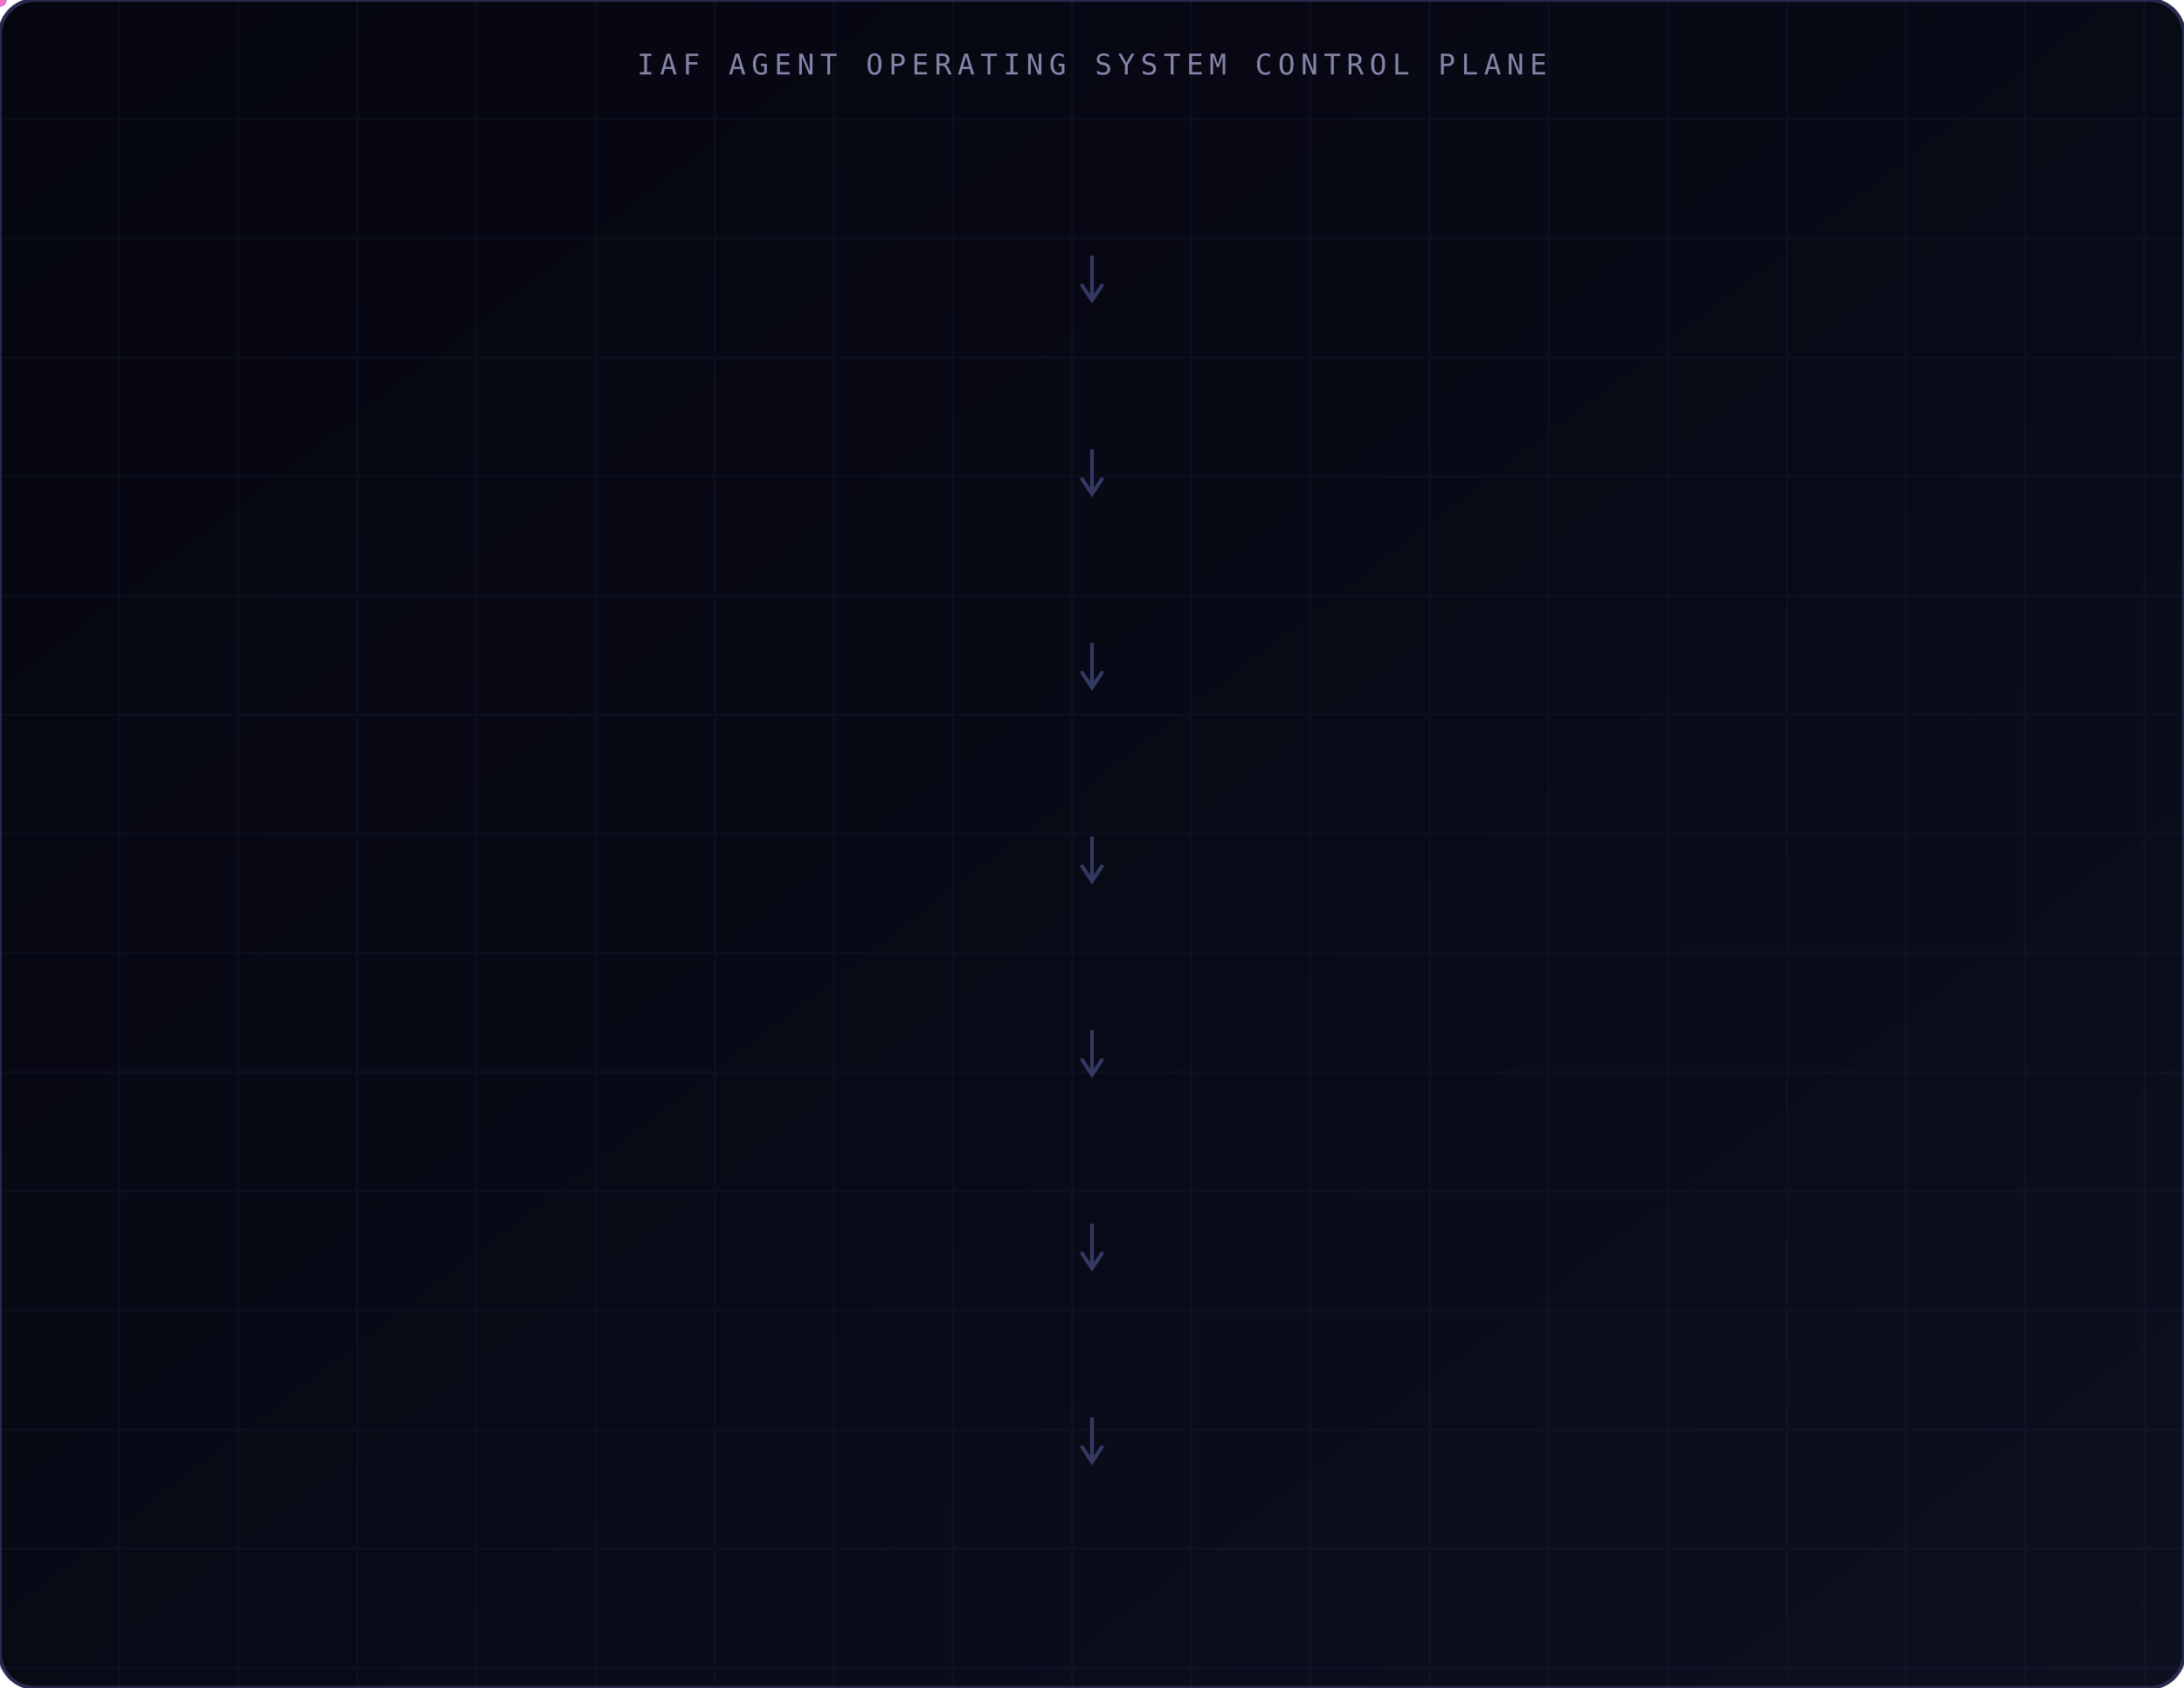
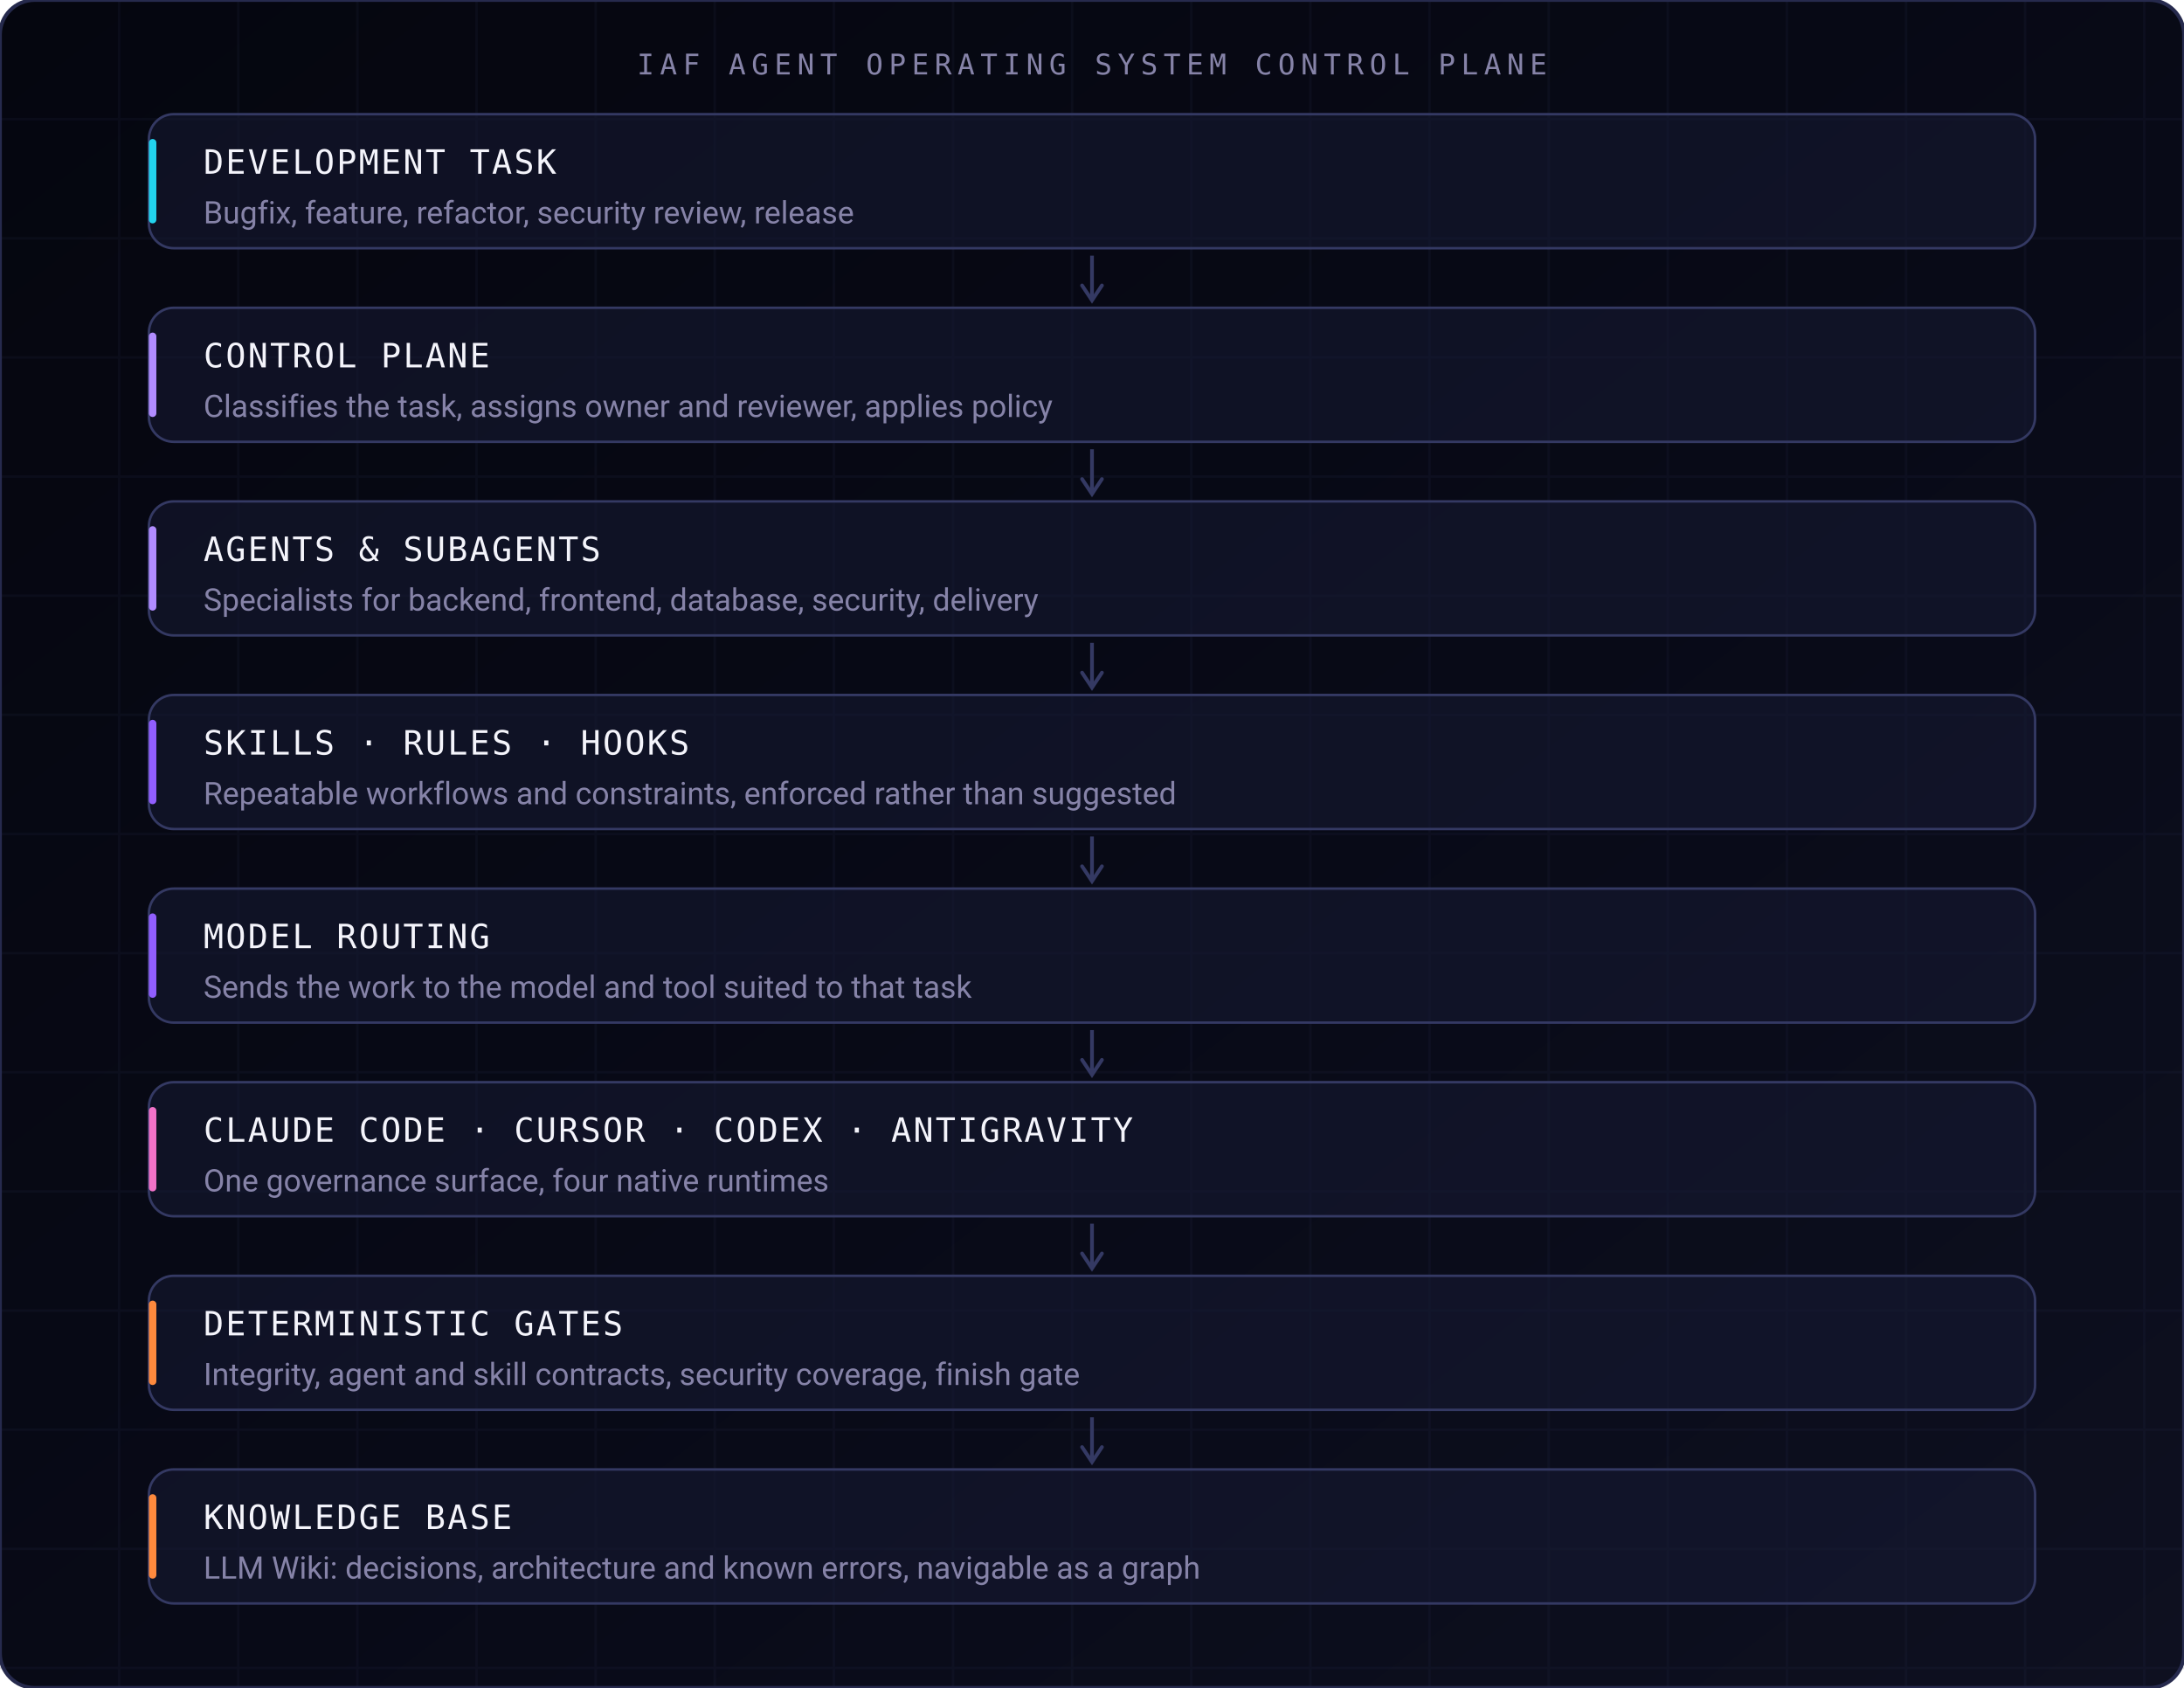
<svg xmlns="http://www.w3.org/2000/svg" viewBox="0 0 880 680" width="880" height="680" role="img" aria-labelledby="t d" font-family="'Space Grotesk',ui-sans-serif,system-ui,-apple-system,'Segoe UI',Roboto,sans-serif">
  <defs>
    <linearGradient id="field" x1="0" y1="0" x2="1" y2="1">
      <stop offset="0" stop-color="#05060f" />
      <stop offset="0.55" stop-color="#080a17" />
      <stop offset="1" stop-color="#0e1020" />
    </linearGradient>
    <radialGradient id="halo" cx="0.5" cy="0.5" r="0.5">
      <stop offset="0" stop-color="#915eff" stop-opacity="0.30" />
      <stop offset="1" stop-color="#915eff" stop-opacity="0" />
    </radialGradient>
    <linearGradient id="rim" x1="0" y1="0" x2="1" y2="0">
      <stop offset="0" stop-color="#22d3ee" />
      <stop offset="0.52" stop-color="#915eff" />
      <stop offset="1" stop-color="#f272c8" />
    </linearGradient>
  </defs>
  <rect width="880" height="680" rx="14" fill="url(#field)" />
  <g stroke="#262a4d" stroke-width="1" opacity="0.16">
    <path d="M48 0V680" />
    <path d="M96 0V680" />
    <path d="M144 0V680" />
    <path d="M192 0V680" />
    <path d="M240 0V680" />
    <path d="M288 0V680" />
    <path d="M336 0V680" />
    <path d="M384 0V680" />
    <path d="M432 0V680" />
    <path d="M480 0V680" />
    <path d="M528 0V680" />
    <path d="M576 0V680" />
    <path d="M624 0V680" />
    <path d="M672 0V680" />
    <path d="M720 0V680" />
    <path d="M768 0V680" />
    <path d="M816 0V680" />
    <path d="M864 0V680" />
    <path d="M0 48H880" />
    <path d="M0 96H880" />
    <path d="M0 144H880" />
    <path d="M0 192H880" />
    <path d="M0 240H880" />
    <path d="M0 288H880" />
    <path d="M0 336H880" />
    <path d="M0 384H880" />
    <path d="M0 432H880" />
    <path d="M0 480H880" />
    <path d="M0 528H880" />
    <path d="M0 576H880" />
    <path d="M0 624H880" />
    <path d="M0 672H880" />
  </g>
  <rect width="880" height="680" rx="14" fill="none" stroke="#262a4d" stroke-width="1.5" />
  <text x="440" y="30" text-anchor="middle" font-family="'IBM Plex Mono',ui-monospace,SFMono-Regular,Menlo,Consolas,monospace" font-size="11.5" letter-spacing="0.2em" fill="#8683a8">IAF AGENT OPERATING SYSTEM CONTROL PLANE</text>
  <g>
    <path d="M440 103V121" stroke="#343963" stroke-width="1.5" />
    <path d="M436 115L440 121L444 115" fill="none" stroke="#343963" stroke-width="1.5" stroke-linecap="round" />
-     <circle r="2.6" fill="#22d3ee">
+     <circle cx="440" cy="103" r="2.6" fill="#22d3ee" opacity="0">
      <animate attributeName="cy" from="103" to="121" dur="2.4s" begin="0s" repeatCount="indefinite" />
-       <animate attributeName="cx" values="440;440" dur="2.4s" begin="0s" repeatCount="indefinite" />
      <animate attributeName="opacity" values="0;1;1;0" dur="2.4s" begin="0s" repeatCount="indefinite" />
    </circle>
  </g>
  <g>
    <path d="M440 181V199" stroke="#343963" stroke-width="1.5" />
    <path d="M436 193L440 199L444 193" fill="none" stroke="#343963" stroke-width="1.5" stroke-linecap="round" />
-     <circle r="2.6" fill="#22d3ee">
+     <circle cx="440" cy="181" r="2.6" fill="#22d3ee" opacity="0">
      <animate attributeName="cy" from="181" to="199" dur="2.4s" begin="0.28s" repeatCount="indefinite" />
-       <animate attributeName="cx" values="440;440" dur="2.4s" begin="0.28s" repeatCount="indefinite" />
      <animate attributeName="opacity" values="0;1;1;0" dur="2.4s" begin="0.28s" repeatCount="indefinite" />
    </circle>
  </g>
  <g>
    <path d="M440 259V277" stroke="#343963" stroke-width="1.5" />
    <path d="M436 271L440 277L444 271" fill="none" stroke="#343963" stroke-width="1.5" stroke-linecap="round" />
-     <circle r="2.6" fill="#22d3ee">
+     <circle cx="440" cy="259" r="2.6" fill="#22d3ee" opacity="0">
      <animate attributeName="cy" from="259" to="277" dur="2.4s" begin="0.56s" repeatCount="indefinite" />
-       <animate attributeName="cx" values="440;440" dur="2.4s" begin="0.56s" repeatCount="indefinite" />
      <animate attributeName="opacity" values="0;1;1;0" dur="2.4s" begin="0.56s" repeatCount="indefinite" />
    </circle>
  </g>
  <g>
    <path d="M440 337V355" stroke="#343963" stroke-width="1.5" />
    <path d="M436 349L440 355L444 349" fill="none" stroke="#343963" stroke-width="1.5" stroke-linecap="round" />
-     <circle r="2.6" fill="#b18cff">
+     <circle cx="440" cy="337" r="2.6" fill="#b18cff" opacity="0">
      <animate attributeName="cy" from="337" to="355" dur="2.4s" begin="0.84s" repeatCount="indefinite" />
-       <animate attributeName="cx" values="440;440" dur="2.4s" begin="0.84s" repeatCount="indefinite" />
      <animate attributeName="opacity" values="0;1;1;0" dur="2.4s" begin="0.84s" repeatCount="indefinite" />
    </circle>
  </g>
  <g>
    <path d="M440 415V433" stroke="#343963" stroke-width="1.5" />
    <path d="M436 427L440 433L444 427" fill="none" stroke="#343963" stroke-width="1.5" stroke-linecap="round" />
-     <circle r="2.6" fill="#b18cff">
+     <circle cx="440" cy="415" r="2.6" fill="#b18cff" opacity="0">
      <animate attributeName="cy" from="415" to="433" dur="2.4s" begin="1.12s" repeatCount="indefinite" />
-       <animate attributeName="cx" values="440;440" dur="2.4s" begin="1.12s" repeatCount="indefinite" />
      <animate attributeName="opacity" values="0;1;1;0" dur="2.4s" begin="1.12s" repeatCount="indefinite" />
    </circle>
  </g>
  <g>
    <path d="M440 493V511" stroke="#343963" stroke-width="1.5" />
    <path d="M436 505L440 511L444 505" fill="none" stroke="#343963" stroke-width="1.5" stroke-linecap="round" />
-     <circle r="2.6" fill="#b18cff">
+     <circle cx="440" cy="493" r="2.6" fill="#b18cff" opacity="0">
      <animate attributeName="cy" from="493" to="511" dur="2.4s" begin="1.4s" repeatCount="indefinite" />
-       <animate attributeName="cx" values="440;440" dur="2.4s" begin="1.4s" repeatCount="indefinite" />
      <animate attributeName="opacity" values="0;1;1;0" dur="2.4s" begin="1.4s" repeatCount="indefinite" />
    </circle>
  </g>
  <g>
    <path d="M440 571V589" stroke="#343963" stroke-width="1.5" />
    <path d="M436 583L440 589L444 583" fill="none" stroke="#343963" stroke-width="1.5" stroke-linecap="round" />
-     <circle r="2.6" fill="#f272c8">
+     <circle cx="440" cy="571" r="2.6" fill="#f272c8" opacity="0">
      <animate attributeName="cy" from="571" to="589" dur="2.4s" begin="1.68s" repeatCount="indefinite" />
-       <animate attributeName="cx" values="440;440" dur="2.4s" begin="1.68s" repeatCount="indefinite" />
      <animate attributeName="opacity" values="0;1;1;0" dur="2.4s" begin="1.68s" repeatCount="indefinite" />
    </circle>
  </g>
-   <g opacity="0">
-     <animate attributeName="opacity" from="0" to="1" dur="0.5s" begin="0s" fill="freeze" />
+   <g>
    <rect x="60" y="46" width="760" height="54" rx="10" fill="#171a33" fill-opacity="0.55" stroke="#343963" />
    <rect x="60" y="56" width="3" height="34" rx="1.5" fill="#22d3ee" />
    <text x="82" y="70" font-family="'IBM Plex Mono',ui-monospace,SFMono-Regular,Menlo,Consolas,monospace" font-size="13.5" letter-spacing="0.06em" fill="#f4f4fb">DEVELOPMENT TASK</text>
    <text x="82" y="90" font-family="'Space Grotesk',ui-sans-serif,system-ui,-apple-system,'Segoe UI',Roboto,sans-serif" font-size="12.5" fill="#8683a8">Bugfix, feature, refactor, security review, release</text>
  </g>
-   <g opacity="0">
-     <animate attributeName="opacity" from="0" to="1" dur="0.5s" begin="0.1s" fill="freeze" />
+   <g>
    <rect x="60" y="124" width="760" height="54" rx="10" fill="#171a33" fill-opacity="0.55" stroke="#343963" />
    <rect x="60" y="134" width="3" height="34" rx="1.5" fill="#b18cff" />
    <text x="82" y="148" font-family="'IBM Plex Mono',ui-monospace,SFMono-Regular,Menlo,Consolas,monospace" font-size="13.5" letter-spacing="0.06em" fill="#f4f4fb">CONTROL PLANE</text>
    <text x="82" y="168" font-family="'Space Grotesk',ui-sans-serif,system-ui,-apple-system,'Segoe UI',Roboto,sans-serif" font-size="12.5" fill="#8683a8">Classifies the task, assigns owner and reviewer, applies policy</text>
  </g>
-   <g opacity="0">
-     <animate attributeName="opacity" from="0" to="1" dur="0.5s" begin="0.2s" fill="freeze" />
+   <g>
    <rect x="60" y="202" width="760" height="54" rx="10" fill="#171a33" fill-opacity="0.55" stroke="#343963" />
    <rect x="60" y="212" width="3" height="34" rx="1.5" fill="#b18cff" />
    <text x="82" y="226" font-family="'IBM Plex Mono',ui-monospace,SFMono-Regular,Menlo,Consolas,monospace" font-size="13.5" letter-spacing="0.06em" fill="#f4f4fb">AGENTS &amp; SUBAGENTS</text>
    <text x="82" y="246" font-family="'Space Grotesk',ui-sans-serif,system-ui,-apple-system,'Segoe UI',Roboto,sans-serif" font-size="12.5" fill="#8683a8">Specialists for backend, frontend, database, security, delivery</text>
  </g>
-   <g opacity="0">
-     <animate attributeName="opacity" from="0" to="1" dur="0.5s" begin="0.3s" fill="freeze" />
+   <g>
    <rect x="60" y="280" width="760" height="54" rx="10" fill="#171a33" fill-opacity="0.55" stroke="#343963" />
    <rect x="60" y="290" width="3" height="34" rx="1.5" fill="#915eff" />
    <text x="82" y="304" font-family="'IBM Plex Mono',ui-monospace,SFMono-Regular,Menlo,Consolas,monospace" font-size="13.5" letter-spacing="0.06em" fill="#f4f4fb">SKILLS · RULES · HOOKS</text>
    <text x="82" y="324" font-family="'Space Grotesk',ui-sans-serif,system-ui,-apple-system,'Segoe UI',Roboto,sans-serif" font-size="12.5" fill="#8683a8">Repeatable workflows and constraints, enforced rather than suggested</text>
  </g>
-   <g opacity="0">
-     <animate attributeName="opacity" from="0" to="1" dur="0.5s" begin="0.4s" fill="freeze" />
+   <g>
    <rect x="60" y="358" width="760" height="54" rx="10" fill="#171a33" fill-opacity="0.55" stroke="#343963" />
    <rect x="60" y="368" width="3" height="34" rx="1.5" fill="#915eff" />
    <text x="82" y="382" font-family="'IBM Plex Mono',ui-monospace,SFMono-Regular,Menlo,Consolas,monospace" font-size="13.5" letter-spacing="0.06em" fill="#f4f4fb">MODEL ROUTING</text>
    <text x="82" y="402" font-family="'Space Grotesk',ui-sans-serif,system-ui,-apple-system,'Segoe UI',Roboto,sans-serif" font-size="12.5" fill="#8683a8">Sends the work to the model and tool suited to that task</text>
  </g>
-   <g opacity="0">
-     <animate attributeName="opacity" from="0" to="1" dur="0.5s" begin="0.5s" fill="freeze" />
+   <g>
    <rect x="60" y="436" width="760" height="54" rx="10" fill="#171a33" fill-opacity="0.55" stroke="#343963" />
    <rect x="60" y="446" width="3" height="34" rx="1.5" fill="#f272c8" />
    <text x="82" y="460" font-family="'IBM Plex Mono',ui-monospace,SFMono-Regular,Menlo,Consolas,monospace" font-size="13.5" letter-spacing="0.06em" fill="#f4f4fb">CLAUDE CODE · CURSOR · CODEX · ANTIGRAVITY</text>
    <text x="82" y="480" font-family="'Space Grotesk',ui-sans-serif,system-ui,-apple-system,'Segoe UI',Roboto,sans-serif" font-size="12.5" fill="#8683a8">One governance surface, four native runtimes</text>
  </g>
-   <g opacity="0">
-     <animate attributeName="opacity" from="0" to="1" dur="0.5s" begin="0.6s" fill="freeze" />
+   <g>
    <rect x="60" y="514" width="760" height="54" rx="10" fill="#171a33" fill-opacity="0.55" stroke="#343963" />
    <rect x="60" y="524" width="3" height="34" rx="1.5" fill="#ff8a3d" />
    <text x="82" y="538" font-family="'IBM Plex Mono',ui-monospace,SFMono-Regular,Menlo,Consolas,monospace" font-size="13.5" letter-spacing="0.06em" fill="#f4f4fb">DETERMINISTIC GATES</text>
    <text x="82" y="558" font-family="'Space Grotesk',ui-sans-serif,system-ui,-apple-system,'Segoe UI',Roboto,sans-serif" font-size="12.5" fill="#8683a8">Integrity, agent and skill contracts, security coverage, finish gate</text>
  </g>
-   <g opacity="0">
-     <animate attributeName="opacity" from="0" to="1" dur="0.5s" begin="0.7s" fill="freeze" />
+   <g>
    <rect x="60" y="592" width="760" height="54" rx="10" fill="#171a33" fill-opacity="0.55" stroke="#343963" />
    <rect x="60" y="602" width="3" height="34" rx="1.5" fill="#ff8a3d" />
    <text x="82" y="616" font-family="'IBM Plex Mono',ui-monospace,SFMono-Regular,Menlo,Consolas,monospace" font-size="13.5" letter-spacing="0.06em" fill="#f4f4fb">KNOWLEDGE BASE</text>
    <text x="82" y="636" font-family="'Space Grotesk',ui-sans-serif,system-ui,-apple-system,'Segoe UI',Roboto,sans-serif" font-size="12.5" fill="#8683a8">LLM Wiki: decisions, architecture and known errors, navigable as a graph</text>
  </g>
</svg>
